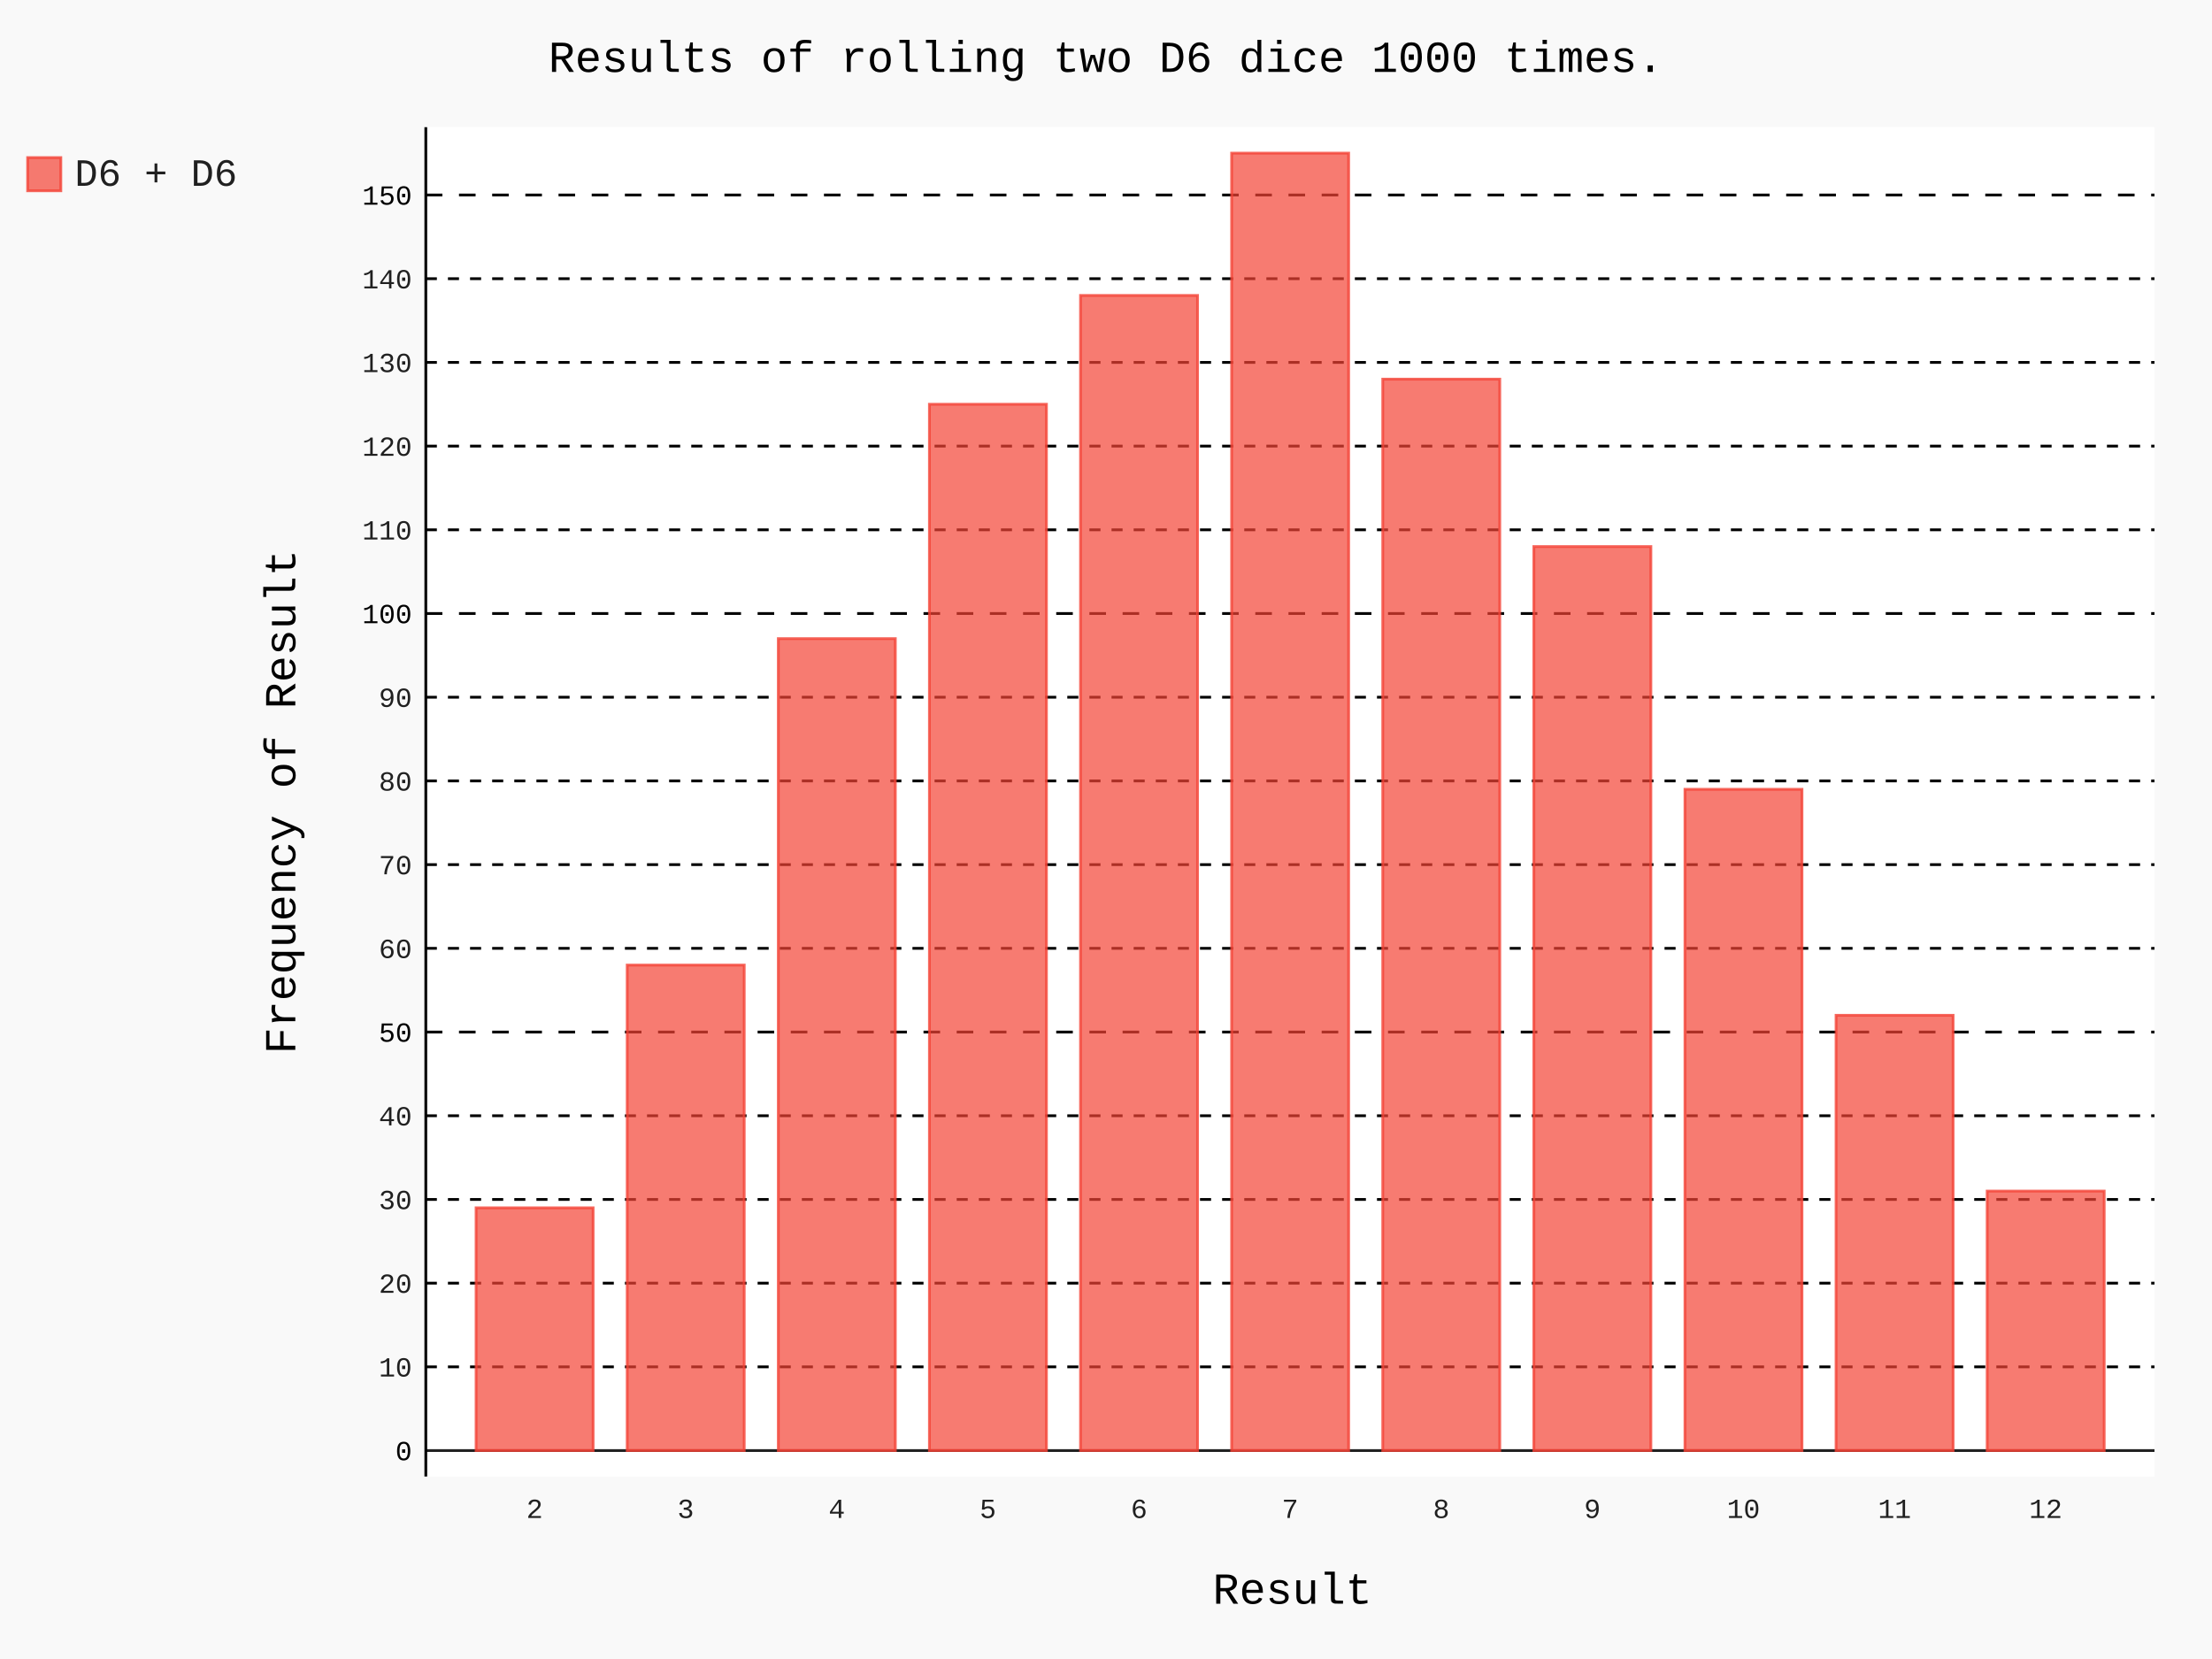
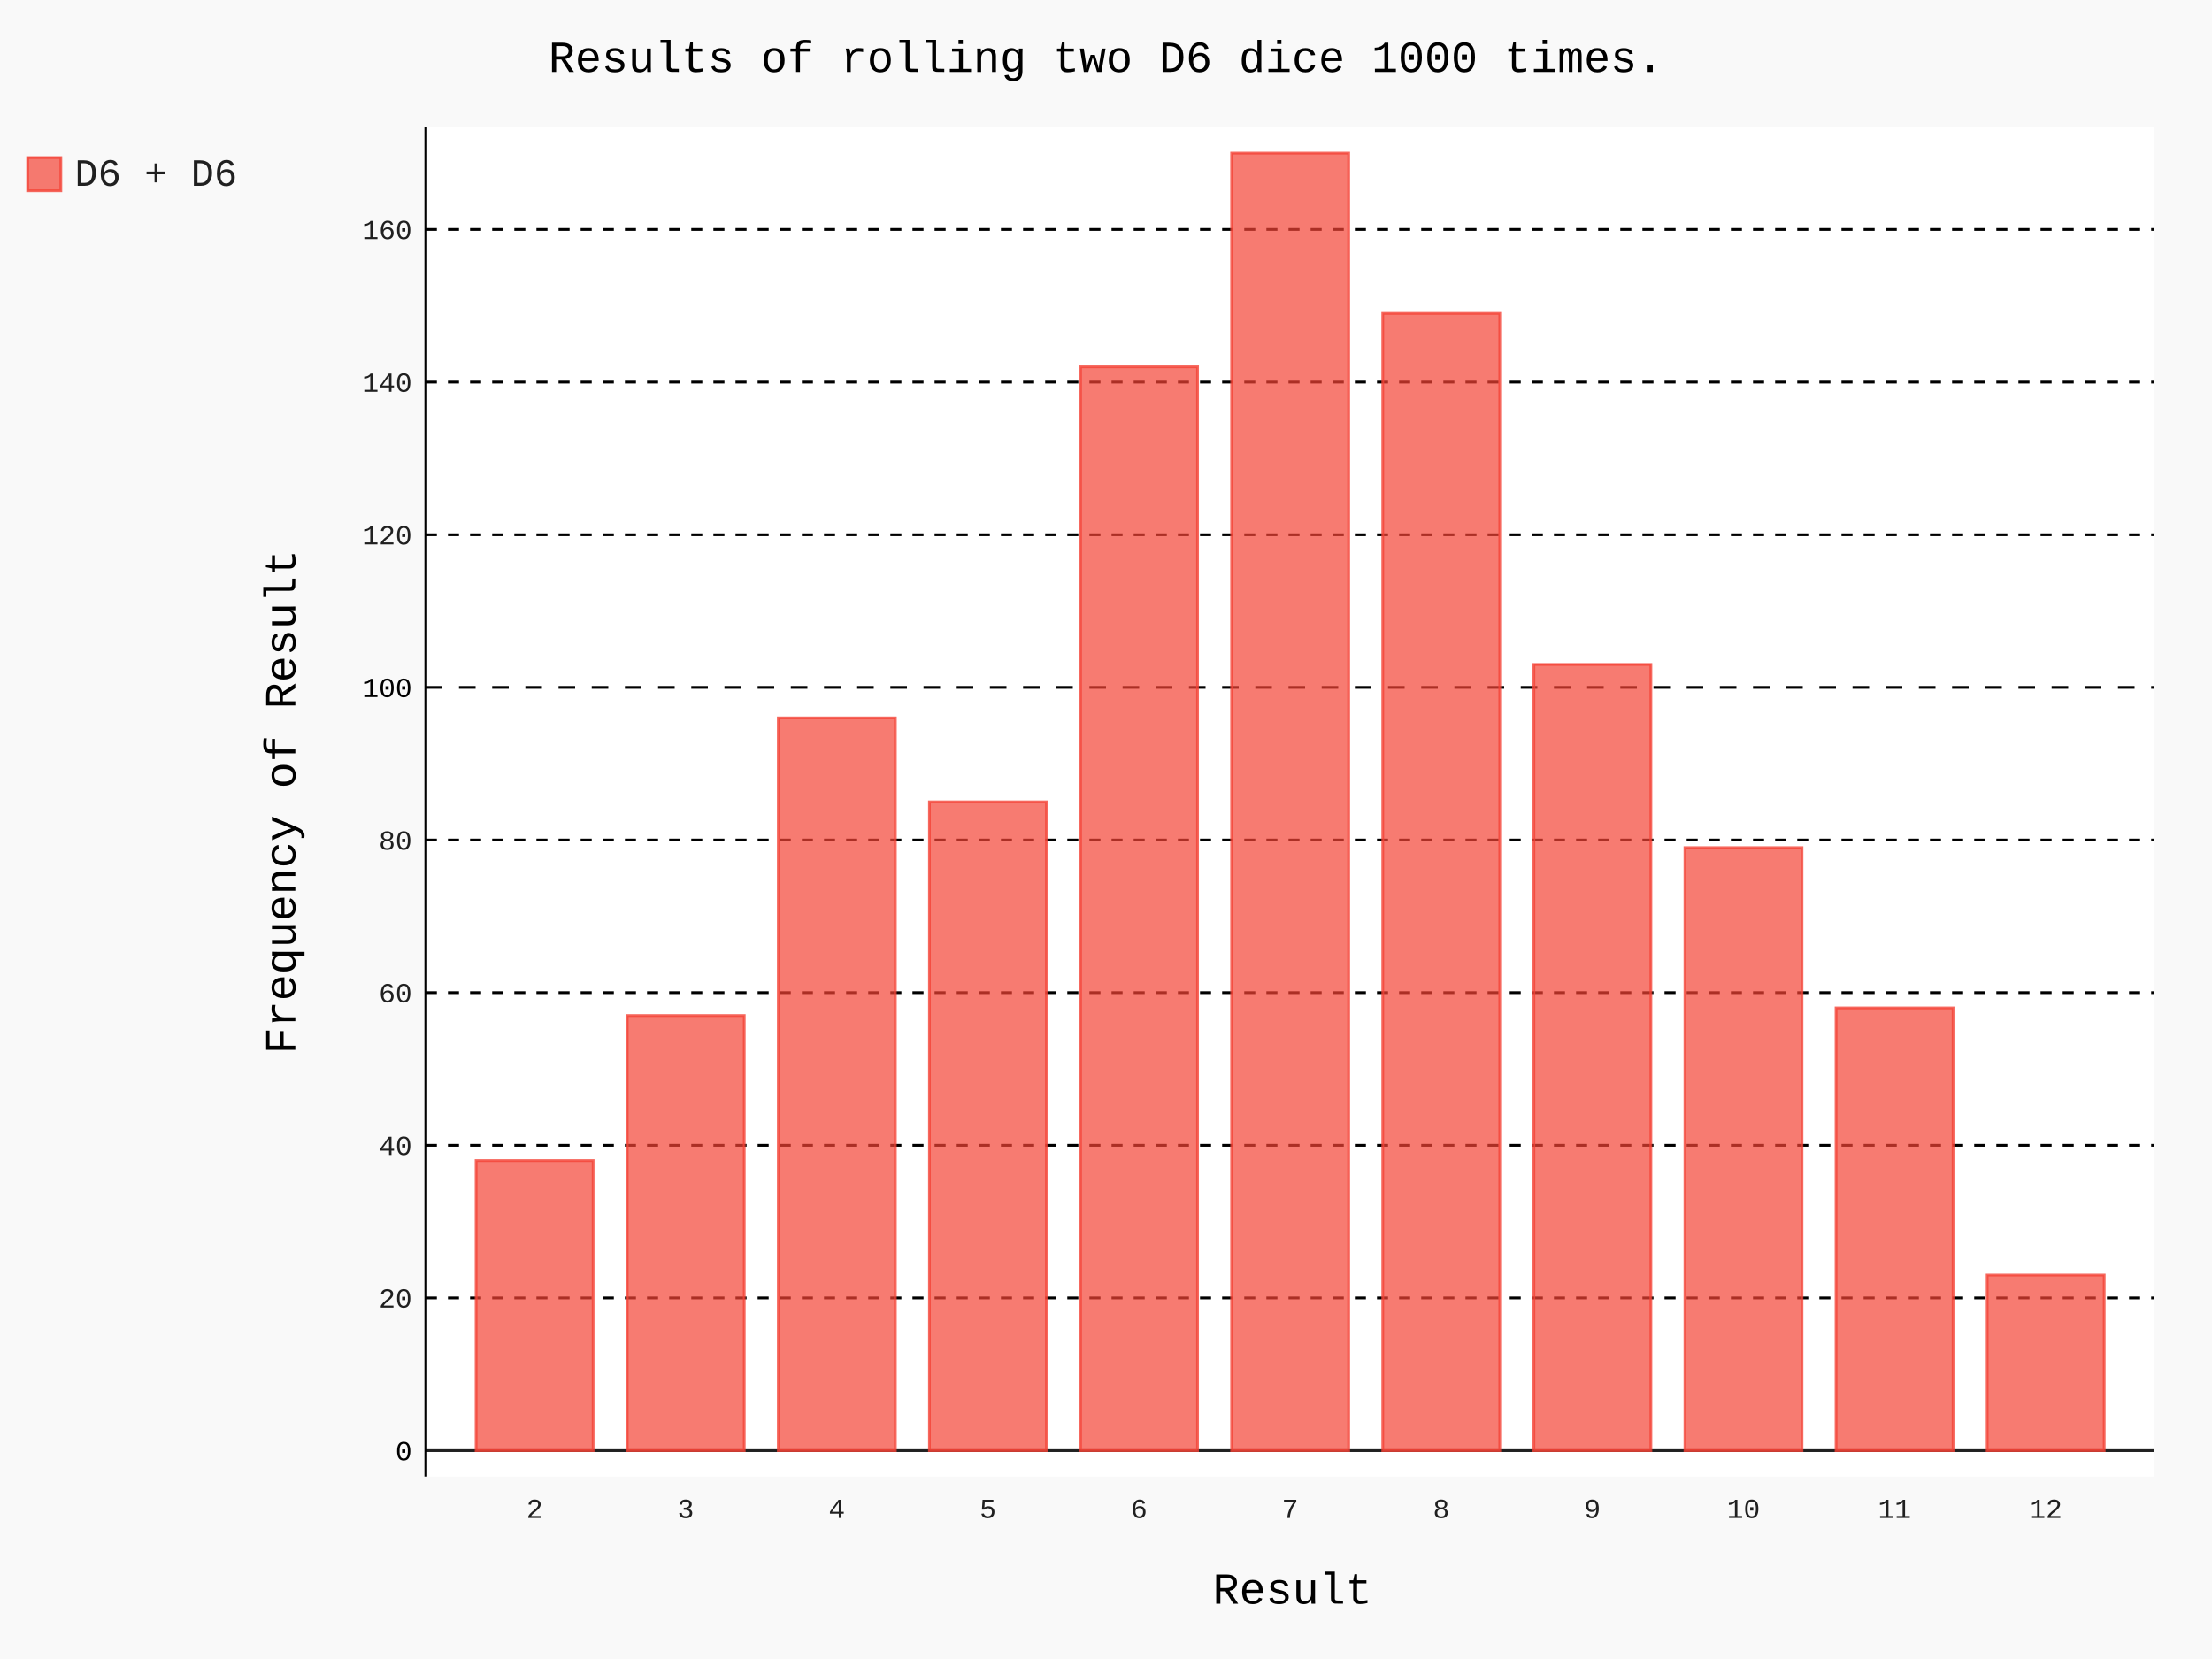
- <svg xmlns="http://www.w3.org/2000/svg" id="chart-b9a2e863-d9d8-432e-aa84-f3ffd6386647" class="pygal-chart" viewBox="0 0 800 600">
+ <svg xmlns="http://www.w3.org/2000/svg" id="chart-59ac4592-6d48-4d39-8ed8-a46a0653bc34" class="pygal-chart" viewBox="0 0 800 600">
  <defs>
-     <style type="text/css">#chart-b9a2e863-d9d8-432e-aa84-f3ffd6386647{-webkit-user-select:none;-webkit-font-smoothing:antialiased;font-family:Consolas,"Liberation Mono",Menlo,Courier,monospace}#chart-b9a2e863-d9d8-432e-aa84-f3ffd6386647 .title{font-family:Consolas,"Liberation Mono",Menlo,Courier,monospace;font-size:16px}#chart-b9a2e863-d9d8-432e-aa84-f3ffd6386647 .legends .legend text{font-family:Consolas,"Liberation Mono",Menlo,Courier,monospace;font-size:14px}#chart-b9a2e863-d9d8-432e-aa84-f3ffd6386647 .axis text{font-family:Consolas,"Liberation Mono",Menlo,Courier,monospace;font-size:10px}#chart-b9a2e863-d9d8-432e-aa84-f3ffd6386647 .axis text.major{font-family:Consolas,"Liberation Mono",Menlo,Courier,monospace;font-size:10px}#chart-b9a2e863-d9d8-432e-aa84-f3ffd6386647 .text-overlay text.value{font-family:Consolas,"Liberation Mono",Menlo,Courier,monospace;font-size:16px}#chart-b9a2e863-d9d8-432e-aa84-f3ffd6386647 .text-overlay text.label{font-family:Consolas,"Liberation Mono",Menlo,Courier,monospace;font-size:10px}#chart-b9a2e863-d9d8-432e-aa84-f3ffd6386647 .tooltip{font-family:Consolas,"Liberation Mono",Menlo,Courier,monospace;font-size:14px}#chart-b9a2e863-d9d8-432e-aa84-f3ffd6386647 text.no_data{font-family:Consolas,"Liberation Mono",Menlo,Courier,monospace;font-size:64px}
- #chart-b9a2e863-d9d8-432e-aa84-f3ffd6386647{background-color:rgba(249,249,249,1)}#chart-b9a2e863-d9d8-432e-aa84-f3ffd6386647 path,#chart-b9a2e863-d9d8-432e-aa84-f3ffd6386647 line,#chart-b9a2e863-d9d8-432e-aa84-f3ffd6386647 rect,#chart-b9a2e863-d9d8-432e-aa84-f3ffd6386647 circle{-webkit-transition:150ms;-moz-transition:150ms;transition:150ms}#chart-b9a2e863-d9d8-432e-aa84-f3ffd6386647 .graph &gt; .background{fill:rgba(249,249,249,1)}#chart-b9a2e863-d9d8-432e-aa84-f3ffd6386647 .plot &gt; .background{fill:rgba(255,255,255,1)}#chart-b9a2e863-d9d8-432e-aa84-f3ffd6386647 .graph{fill:rgba(0,0,0,.87)}#chart-b9a2e863-d9d8-432e-aa84-f3ffd6386647 text.no_data{fill:rgba(0,0,0,1)}#chart-b9a2e863-d9d8-432e-aa84-f3ffd6386647 .title{fill:rgba(0,0,0,1)}#chart-b9a2e863-d9d8-432e-aa84-f3ffd6386647 .legends .legend text{fill:rgba(0,0,0,.87)}#chart-b9a2e863-d9d8-432e-aa84-f3ffd6386647 .legends .legend:hover text{fill:rgba(0,0,0,1)}#chart-b9a2e863-d9d8-432e-aa84-f3ffd6386647 .axis .line{stroke:rgba(0,0,0,1)}#chart-b9a2e863-d9d8-432e-aa84-f3ffd6386647 .axis .guide.line{stroke:rgba(0,0,0,.54)}#chart-b9a2e863-d9d8-432e-aa84-f3ffd6386647 .axis .major.line{stroke:rgba(0,0,0,.87)}#chart-b9a2e863-d9d8-432e-aa84-f3ffd6386647 .axis text.major{fill:rgba(0,0,0,1)}#chart-b9a2e863-d9d8-432e-aa84-f3ffd6386647 .axis.y .guides:hover .guide.line,#chart-b9a2e863-d9d8-432e-aa84-f3ffd6386647 .line-graph .axis.x .guides:hover .guide.line,#chart-b9a2e863-d9d8-432e-aa84-f3ffd6386647 .stackedline-graph .axis.x .guides:hover .guide.line,#chart-b9a2e863-d9d8-432e-aa84-f3ffd6386647 .xy-graph .axis.x .guides:hover .guide.line{stroke:rgba(0,0,0,1)}#chart-b9a2e863-d9d8-432e-aa84-f3ffd6386647 .axis .guides:hover text{fill:rgba(0,0,0,1)}#chart-b9a2e863-d9d8-432e-aa84-f3ffd6386647 .reactive{fill-opacity:.7;stroke-opacity:.8;stroke-width:1}#chart-b9a2e863-d9d8-432e-aa84-f3ffd6386647 .ci{stroke:rgba(0,0,0,.87)}#chart-b9a2e863-d9d8-432e-aa84-f3ffd6386647 .reactive.active,#chart-b9a2e863-d9d8-432e-aa84-f3ffd6386647 .active .reactive{fill-opacity:.8;stroke-opacity:.9;stroke-width:4}#chart-b9a2e863-d9d8-432e-aa84-f3ffd6386647 .ci .reactive.active{stroke-width:1.5}#chart-b9a2e863-d9d8-432e-aa84-f3ffd6386647 .series text{fill:rgba(0,0,0,1)}#chart-b9a2e863-d9d8-432e-aa84-f3ffd6386647 .tooltip rect{fill:rgba(255,255,255,1);stroke:rgba(0,0,0,1);-webkit-transition:opacity 150ms;-moz-transition:opacity 150ms;transition:opacity 150ms}#chart-b9a2e863-d9d8-432e-aa84-f3ffd6386647 .tooltip .label{fill:rgba(0,0,0,.87)}#chart-b9a2e863-d9d8-432e-aa84-f3ffd6386647 .tooltip .label{fill:rgba(0,0,0,.87)}#chart-b9a2e863-d9d8-432e-aa84-f3ffd6386647 .tooltip .legend{font-size:.8em;fill:rgba(0,0,0,.54)}#chart-b9a2e863-d9d8-432e-aa84-f3ffd6386647 .tooltip .x_label{font-size:.6em;fill:rgba(0,0,0,1)}#chart-b9a2e863-d9d8-432e-aa84-f3ffd6386647 .tooltip .xlink{font-size:.5em;text-decoration:underline}#chart-b9a2e863-d9d8-432e-aa84-f3ffd6386647 .tooltip .value{font-size:1.5em}#chart-b9a2e863-d9d8-432e-aa84-f3ffd6386647 .bound{font-size:.5em}#chart-b9a2e863-d9d8-432e-aa84-f3ffd6386647 .max-value{font-size:.75em;fill:rgba(0,0,0,.54)}#chart-b9a2e863-d9d8-432e-aa84-f3ffd6386647 .map-element{fill:rgba(255,255,255,1);stroke:rgba(0,0,0,.54) !important}#chart-b9a2e863-d9d8-432e-aa84-f3ffd6386647 .map-element .reactive{fill-opacity:inherit;stroke-opacity:inherit}#chart-b9a2e863-d9d8-432e-aa84-f3ffd6386647 .color-0,#chart-b9a2e863-d9d8-432e-aa84-f3ffd6386647 .color-0 a:visited{stroke:#F44336;fill:#F44336}#chart-b9a2e863-d9d8-432e-aa84-f3ffd6386647 .text-overlay .color-0 text{fill:black}
- #chart-b9a2e863-d9d8-432e-aa84-f3ffd6386647 text.no_data{text-anchor:middle}#chart-b9a2e863-d9d8-432e-aa84-f3ffd6386647 .guide.line{fill:none}#chart-b9a2e863-d9d8-432e-aa84-f3ffd6386647 .centered{text-anchor:middle}#chart-b9a2e863-d9d8-432e-aa84-f3ffd6386647 .title{text-anchor:middle}#chart-b9a2e863-d9d8-432e-aa84-f3ffd6386647 .legends .legend text{fill-opacity:1}#chart-b9a2e863-d9d8-432e-aa84-f3ffd6386647 .axis.x text{text-anchor:middle}#chart-b9a2e863-d9d8-432e-aa84-f3ffd6386647 .axis.x:not(.web) text[transform]{text-anchor:start}#chart-b9a2e863-d9d8-432e-aa84-f3ffd6386647 .axis.x:not(.web) text[transform].backwards{text-anchor:end}#chart-b9a2e863-d9d8-432e-aa84-f3ffd6386647 .axis.y text{text-anchor:end}#chart-b9a2e863-d9d8-432e-aa84-f3ffd6386647 .axis.y text[transform].backwards{text-anchor:start}#chart-b9a2e863-d9d8-432e-aa84-f3ffd6386647 .axis.y2 text{text-anchor:start}#chart-b9a2e863-d9d8-432e-aa84-f3ffd6386647 .axis.y2 text[transform].backwards{text-anchor:end}#chart-b9a2e863-d9d8-432e-aa84-f3ffd6386647 .axis .guide.line{stroke-dasharray:4,4;stroke:black}#chart-b9a2e863-d9d8-432e-aa84-f3ffd6386647 .axis .major.guide.line{stroke-dasharray:6,6;stroke:black}#chart-b9a2e863-d9d8-432e-aa84-f3ffd6386647 .horizontal .axis.y .guide.line,#chart-b9a2e863-d9d8-432e-aa84-f3ffd6386647 .horizontal .axis.y2 .guide.line,#chart-b9a2e863-d9d8-432e-aa84-f3ffd6386647 .vertical .axis.x .guide.line{opacity:0}#chart-b9a2e863-d9d8-432e-aa84-f3ffd6386647 .horizontal .axis.always_show .guide.line,#chart-b9a2e863-d9d8-432e-aa84-f3ffd6386647 .vertical .axis.always_show .guide.line{opacity:1 !important}#chart-b9a2e863-d9d8-432e-aa84-f3ffd6386647 .axis.y .guides:hover .guide.line,#chart-b9a2e863-d9d8-432e-aa84-f3ffd6386647 .axis.y2 .guides:hover .guide.line,#chart-b9a2e863-d9d8-432e-aa84-f3ffd6386647 .axis.x .guides:hover .guide.line{opacity:1}#chart-b9a2e863-d9d8-432e-aa84-f3ffd6386647 .axis .guides:hover text{opacity:1}#chart-b9a2e863-d9d8-432e-aa84-f3ffd6386647 .nofill{fill:none}#chart-b9a2e863-d9d8-432e-aa84-f3ffd6386647 .subtle-fill{fill-opacity:.2}#chart-b9a2e863-d9d8-432e-aa84-f3ffd6386647 .dot{stroke-width:1px;fill-opacity:1;stroke-opacity:1}#chart-b9a2e863-d9d8-432e-aa84-f3ffd6386647 .dot.active{stroke-width:5px}#chart-b9a2e863-d9d8-432e-aa84-f3ffd6386647 .dot.negative{fill:transparent}#chart-b9a2e863-d9d8-432e-aa84-f3ffd6386647 text,#chart-b9a2e863-d9d8-432e-aa84-f3ffd6386647 tspan{stroke:none !important}#chart-b9a2e863-d9d8-432e-aa84-f3ffd6386647 .series text.active{opacity:1}#chart-b9a2e863-d9d8-432e-aa84-f3ffd6386647 .tooltip rect{fill-opacity:.95;stroke-width:.5}#chart-b9a2e863-d9d8-432e-aa84-f3ffd6386647 .tooltip text{fill-opacity:1}#chart-b9a2e863-d9d8-432e-aa84-f3ffd6386647 .showable{visibility:hidden}#chart-b9a2e863-d9d8-432e-aa84-f3ffd6386647 .showable.shown{visibility:visible}#chart-b9a2e863-d9d8-432e-aa84-f3ffd6386647 .gauge-background{fill:rgba(229,229,229,1);stroke:none}#chart-b9a2e863-d9d8-432e-aa84-f3ffd6386647 .bg-lines{stroke:rgba(249,249,249,1);stroke-width:2px}</style>
+     <style type="text/css">#chart-59ac4592-6d48-4d39-8ed8-a46a0653bc34{-webkit-user-select:none;-webkit-font-smoothing:antialiased;font-family:Consolas,"Liberation Mono",Menlo,Courier,monospace}#chart-59ac4592-6d48-4d39-8ed8-a46a0653bc34 .title{font-family:Consolas,"Liberation Mono",Menlo,Courier,monospace;font-size:16px}#chart-59ac4592-6d48-4d39-8ed8-a46a0653bc34 .legends .legend text{font-family:Consolas,"Liberation Mono",Menlo,Courier,monospace;font-size:14px}#chart-59ac4592-6d48-4d39-8ed8-a46a0653bc34 .axis text{font-family:Consolas,"Liberation Mono",Menlo,Courier,monospace;font-size:10px}#chart-59ac4592-6d48-4d39-8ed8-a46a0653bc34 .axis text.major{font-family:Consolas,"Liberation Mono",Menlo,Courier,monospace;font-size:10px}#chart-59ac4592-6d48-4d39-8ed8-a46a0653bc34 .text-overlay text.value{font-family:Consolas,"Liberation Mono",Menlo,Courier,monospace;font-size:16px}#chart-59ac4592-6d48-4d39-8ed8-a46a0653bc34 .text-overlay text.label{font-family:Consolas,"Liberation Mono",Menlo,Courier,monospace;font-size:10px}#chart-59ac4592-6d48-4d39-8ed8-a46a0653bc34 .tooltip{font-family:Consolas,"Liberation Mono",Menlo,Courier,monospace;font-size:14px}#chart-59ac4592-6d48-4d39-8ed8-a46a0653bc34 text.no_data{font-family:Consolas,"Liberation Mono",Menlo,Courier,monospace;font-size:64px}
+ #chart-59ac4592-6d48-4d39-8ed8-a46a0653bc34{background-color:rgba(249,249,249,1)}#chart-59ac4592-6d48-4d39-8ed8-a46a0653bc34 path,#chart-59ac4592-6d48-4d39-8ed8-a46a0653bc34 line,#chart-59ac4592-6d48-4d39-8ed8-a46a0653bc34 rect,#chart-59ac4592-6d48-4d39-8ed8-a46a0653bc34 circle{-webkit-transition:150ms;-moz-transition:150ms;transition:150ms}#chart-59ac4592-6d48-4d39-8ed8-a46a0653bc34 .graph &gt; .background{fill:rgba(249,249,249,1)}#chart-59ac4592-6d48-4d39-8ed8-a46a0653bc34 .plot &gt; .background{fill:rgba(255,255,255,1)}#chart-59ac4592-6d48-4d39-8ed8-a46a0653bc34 .graph{fill:rgba(0,0,0,.87)}#chart-59ac4592-6d48-4d39-8ed8-a46a0653bc34 text.no_data{fill:rgba(0,0,0,1)}#chart-59ac4592-6d48-4d39-8ed8-a46a0653bc34 .title{fill:rgba(0,0,0,1)}#chart-59ac4592-6d48-4d39-8ed8-a46a0653bc34 .legends .legend text{fill:rgba(0,0,0,.87)}#chart-59ac4592-6d48-4d39-8ed8-a46a0653bc34 .legends .legend:hover text{fill:rgba(0,0,0,1)}#chart-59ac4592-6d48-4d39-8ed8-a46a0653bc34 .axis .line{stroke:rgba(0,0,0,1)}#chart-59ac4592-6d48-4d39-8ed8-a46a0653bc34 .axis .guide.line{stroke:rgba(0,0,0,.54)}#chart-59ac4592-6d48-4d39-8ed8-a46a0653bc34 .axis .major.line{stroke:rgba(0,0,0,.87)}#chart-59ac4592-6d48-4d39-8ed8-a46a0653bc34 .axis text.major{fill:rgba(0,0,0,1)}#chart-59ac4592-6d48-4d39-8ed8-a46a0653bc34 .axis.y .guides:hover .guide.line,#chart-59ac4592-6d48-4d39-8ed8-a46a0653bc34 .line-graph .axis.x .guides:hover .guide.line,#chart-59ac4592-6d48-4d39-8ed8-a46a0653bc34 .stackedline-graph .axis.x .guides:hover .guide.line,#chart-59ac4592-6d48-4d39-8ed8-a46a0653bc34 .xy-graph .axis.x .guides:hover .guide.line{stroke:rgba(0,0,0,1)}#chart-59ac4592-6d48-4d39-8ed8-a46a0653bc34 .axis .guides:hover text{fill:rgba(0,0,0,1)}#chart-59ac4592-6d48-4d39-8ed8-a46a0653bc34 .reactive{fill-opacity:.7;stroke-opacity:.8;stroke-width:1}#chart-59ac4592-6d48-4d39-8ed8-a46a0653bc34 .ci{stroke:rgba(0,0,0,.87)}#chart-59ac4592-6d48-4d39-8ed8-a46a0653bc34 .reactive.active,#chart-59ac4592-6d48-4d39-8ed8-a46a0653bc34 .active .reactive{fill-opacity:.8;stroke-opacity:.9;stroke-width:4}#chart-59ac4592-6d48-4d39-8ed8-a46a0653bc34 .ci .reactive.active{stroke-width:1.5}#chart-59ac4592-6d48-4d39-8ed8-a46a0653bc34 .series text{fill:rgba(0,0,0,1)}#chart-59ac4592-6d48-4d39-8ed8-a46a0653bc34 .tooltip rect{fill:rgba(255,255,255,1);stroke:rgba(0,0,0,1);-webkit-transition:opacity 150ms;-moz-transition:opacity 150ms;transition:opacity 150ms}#chart-59ac4592-6d48-4d39-8ed8-a46a0653bc34 .tooltip .label{fill:rgba(0,0,0,.87)}#chart-59ac4592-6d48-4d39-8ed8-a46a0653bc34 .tooltip .label{fill:rgba(0,0,0,.87)}#chart-59ac4592-6d48-4d39-8ed8-a46a0653bc34 .tooltip .legend{font-size:.8em;fill:rgba(0,0,0,.54)}#chart-59ac4592-6d48-4d39-8ed8-a46a0653bc34 .tooltip .x_label{font-size:.6em;fill:rgba(0,0,0,1)}#chart-59ac4592-6d48-4d39-8ed8-a46a0653bc34 .tooltip .xlink{font-size:.5em;text-decoration:underline}#chart-59ac4592-6d48-4d39-8ed8-a46a0653bc34 .tooltip .value{font-size:1.5em}#chart-59ac4592-6d48-4d39-8ed8-a46a0653bc34 .bound{font-size:.5em}#chart-59ac4592-6d48-4d39-8ed8-a46a0653bc34 .max-value{font-size:.75em;fill:rgba(0,0,0,.54)}#chart-59ac4592-6d48-4d39-8ed8-a46a0653bc34 .map-element{fill:rgba(255,255,255,1);stroke:rgba(0,0,0,.54) !important}#chart-59ac4592-6d48-4d39-8ed8-a46a0653bc34 .map-element .reactive{fill-opacity:inherit;stroke-opacity:inherit}#chart-59ac4592-6d48-4d39-8ed8-a46a0653bc34 .color-0,#chart-59ac4592-6d48-4d39-8ed8-a46a0653bc34 .color-0 a:visited{stroke:#F44336;fill:#F44336}#chart-59ac4592-6d48-4d39-8ed8-a46a0653bc34 .text-overlay .color-0 text{fill:black}
+ #chart-59ac4592-6d48-4d39-8ed8-a46a0653bc34 text.no_data{text-anchor:middle}#chart-59ac4592-6d48-4d39-8ed8-a46a0653bc34 .guide.line{fill:none}#chart-59ac4592-6d48-4d39-8ed8-a46a0653bc34 .centered{text-anchor:middle}#chart-59ac4592-6d48-4d39-8ed8-a46a0653bc34 .title{text-anchor:middle}#chart-59ac4592-6d48-4d39-8ed8-a46a0653bc34 .legends .legend text{fill-opacity:1}#chart-59ac4592-6d48-4d39-8ed8-a46a0653bc34 .axis.x text{text-anchor:middle}#chart-59ac4592-6d48-4d39-8ed8-a46a0653bc34 .axis.x:not(.web) text[transform]{text-anchor:start}#chart-59ac4592-6d48-4d39-8ed8-a46a0653bc34 .axis.x:not(.web) text[transform].backwards{text-anchor:end}#chart-59ac4592-6d48-4d39-8ed8-a46a0653bc34 .axis.y text{text-anchor:end}#chart-59ac4592-6d48-4d39-8ed8-a46a0653bc34 .axis.y text[transform].backwards{text-anchor:start}#chart-59ac4592-6d48-4d39-8ed8-a46a0653bc34 .axis.y2 text{text-anchor:start}#chart-59ac4592-6d48-4d39-8ed8-a46a0653bc34 .axis.y2 text[transform].backwards{text-anchor:end}#chart-59ac4592-6d48-4d39-8ed8-a46a0653bc34 .axis .guide.line{stroke-dasharray:4,4;stroke:black}#chart-59ac4592-6d48-4d39-8ed8-a46a0653bc34 .axis .major.guide.line{stroke-dasharray:6,6;stroke:black}#chart-59ac4592-6d48-4d39-8ed8-a46a0653bc34 .horizontal .axis.y .guide.line,#chart-59ac4592-6d48-4d39-8ed8-a46a0653bc34 .horizontal .axis.y2 .guide.line,#chart-59ac4592-6d48-4d39-8ed8-a46a0653bc34 .vertical .axis.x .guide.line{opacity:0}#chart-59ac4592-6d48-4d39-8ed8-a46a0653bc34 .horizontal .axis.always_show .guide.line,#chart-59ac4592-6d48-4d39-8ed8-a46a0653bc34 .vertical .axis.always_show .guide.line{opacity:1 !important}#chart-59ac4592-6d48-4d39-8ed8-a46a0653bc34 .axis.y .guides:hover .guide.line,#chart-59ac4592-6d48-4d39-8ed8-a46a0653bc34 .axis.y2 .guides:hover .guide.line,#chart-59ac4592-6d48-4d39-8ed8-a46a0653bc34 .axis.x .guides:hover .guide.line{opacity:1}#chart-59ac4592-6d48-4d39-8ed8-a46a0653bc34 .axis .guides:hover text{opacity:1}#chart-59ac4592-6d48-4d39-8ed8-a46a0653bc34 .nofill{fill:none}#chart-59ac4592-6d48-4d39-8ed8-a46a0653bc34 .subtle-fill{fill-opacity:.2}#chart-59ac4592-6d48-4d39-8ed8-a46a0653bc34 .dot{stroke-width:1px;fill-opacity:1;stroke-opacity:1}#chart-59ac4592-6d48-4d39-8ed8-a46a0653bc34 .dot.active{stroke-width:5px}#chart-59ac4592-6d48-4d39-8ed8-a46a0653bc34 .dot.negative{fill:transparent}#chart-59ac4592-6d48-4d39-8ed8-a46a0653bc34 text,#chart-59ac4592-6d48-4d39-8ed8-a46a0653bc34 tspan{stroke:none !important}#chart-59ac4592-6d48-4d39-8ed8-a46a0653bc34 .series text.active{opacity:1}#chart-59ac4592-6d48-4d39-8ed8-a46a0653bc34 .tooltip rect{fill-opacity:.95;stroke-width:.5}#chart-59ac4592-6d48-4d39-8ed8-a46a0653bc34 .tooltip text{fill-opacity:1}#chart-59ac4592-6d48-4d39-8ed8-a46a0653bc34 .showable{visibility:hidden}#chart-59ac4592-6d48-4d39-8ed8-a46a0653bc34 .showable.shown{visibility:visible}#chart-59ac4592-6d48-4d39-8ed8-a46a0653bc34 .gauge-background{fill:rgba(229,229,229,1);stroke:none}#chart-59ac4592-6d48-4d39-8ed8-a46a0653bc34 .bg-lines{stroke:rgba(249,249,249,1);stroke-width:2px}</style>
  </defs>
  <g class="graph bar-graph vertical">
    <rect x="0" y="0" width="800" height="600" class="background" />
    <g transform="translate(154, 46)" class="plot">
      <rect x="0" y="0" width="625.2" height="488" class="background" />
      <g class="axis y always_show">
        <g class="guides">
          <path d="M0 478.615 h625.2" class="axis major line" />
          <text x="-5" y="482.115" class="major">0</text>
        </g>
        <g class="guides">
-           <path d="M0 448.342 h625.2" class="guide line" />
-           <text x="-5" y="451.842" class="">10</text>
+           <path d="M0 423.412 h625.2" class="guide line" />
+           <text x="-5" y="426.912" class="">20</text>
        </g>
        <g class="guides">
-           <path d="M0 418.069 h625.2" class="guide line" />
-           <text x="-5" y="421.569" class="">20</text>
+           <path d="M0 368.208 h625.2" class="guide line" />
+           <text x="-5" y="371.708" class="">40</text>
        </g>
        <g class="guides">
-           <path d="M0 387.797 h625.2" class="guide line" />
-           <text x="-5" y="391.297" class="">30</text>
+           <path d="M0 313.005 h625.2" class="guide line" />
+           <text x="-5" y="316.505" class="">60</text>
        </g>
        <g class="guides">
-           <path d="M0 357.524 h625.2" class="guide line" />
-           <text x="-5" y="361.024" class="">40</text>
+           <path d="M0 257.801 h625.2" class="guide line" />
+           <text x="-5" y="261.301" class="">80</text>
        </g>
        <g class="guides">
-           <path d="M0 327.251 h625.2" class="major guide line" />
-           <text x="-5" y="330.751" class="major">50</text>
+           <path d="M0 202.597 h625.2" class="major guide line" />
+           <text x="-5" y="206.097" class="major">100</text>
        </g>
        <g class="guides">
-           <path d="M0 296.978 h625.2" class="guide line" />
-           <text x="-5" y="300.478" class="">60</text>
+           <path d="M0 147.394 h625.2" class="guide line" />
+           <text x="-5" y="150.894" class="">120</text>
        </g>
        <g class="guides">
-           <path d="M0 266.705 h625.2" class="guide line" />
-           <text x="-5" y="270.205" class="">70</text>
+           <path d="M0 92.19 h625.2" class="guide line" />
+           <text x="-5" y="95.69" class="">140</text>
        </g>
        <g class="guides">
-           <path d="M0 236.432 h625.2" class="guide line" />
-           <text x="-5" y="239.932" class="">80</text>
-         </g>
-         <g class="guides">
-           <path d="M0 206.159 h625.2" class="guide line" />
-           <text x="-5" y="209.659" class="">90</text>
-         </g>
-         <g class="guides">
-           <path d="M0 175.886 h625.2" class="major guide line" />
-           <text x="-5" y="179.386" class="major">100</text>
-         </g>
-         <g class="guides">
-           <path d="M0 145.613 h625.2" class="guide line" />
-           <text x="-5" y="149.113" class="">110</text>
-         </g>
-         <g class="guides">
-           <path d="M0 115.34 h625.2" class="guide line" />
-           <text x="-5" y="118.84" class="">120</text>
-         </g>
-         <g class="guides">
-           <path d="M0 85.067 h625.2" class="guide line" />
-           <text x="-5" y="88.567" class="">130</text>
-         </g>
-         <g class="guides">
-           <path d="M0 54.794 h625.2" class="guide line" />
-           <text x="-5" y="58.294" class="">140</text>
-         </g>
-         <g class="guides">
-           <path d="M0 24.521 h625.2" class="major guide line" />
-           <text x="-5" y="28.021" class="major">150</text>
+           <path d="M0 36.986 h625.2" class="guide line" />
+           <text x="-5" y="40.486" class="">160</text>
        </g>
      </g>
      <g class="axis x">
        <path d="M0 0 v488" class="line" />
        <g class="guides">
          <path d="M39.348 0 v488" class="guide line" />
          <text x="39.348" y="503.0" class="">2</text>
        </g>
        <g class="guides">
          <path d="M93.999 0 v488" class="guide line" />
          <text x="93.999" y="503.0" class="">3</text>
        </g>
        <g class="guides">
          <path d="M148.649 0 v488" class="guide line" />
          <text x="148.649" y="503.0" class="">4</text>
        </g>
        <g class="guides">
          <path d="M203.299 0 v488" class="guide line" />
          <text x="203.299" y="503.0" class="">5</text>
        </g>
        <g class="guides">
          <path d="M257.95 0 v488" class="guide line" />
          <text x="257.95" y="503.0" class="">6</text>
        </g>
        <g class="guides">
          <path d="M312.6 0 v488" class="guide line" />
          <text x="312.6" y="503.0" class="">7</text>
        </g>
        <g class="guides">
          <path d="M367.25 0 v488" class="guide line" />
          <text x="367.25" y="503.0" class="">8</text>
        </g>
        <g class="guides">
          <path d="M421.901 0 v488" class="guide line" />
          <text x="421.901" y="503.0" class="">9</text>
        </g>
        <g class="guides">
          <path d="M476.551 0 v488" class="guide line" />
          <text x="476.551" y="503.0" class="">10</text>
        </g>
        <g class="guides">
          <path d="M531.201 0 v488" class="guide line" />
          <text x="531.201" y="503.0" class="">11</text>
        </g>
        <g class="guides">
          <path d="M585.852 0 v488" class="guide line" />
          <text x="585.852" y="503.0" class="">12</text>
        </g>
      </g>
      <g class="series serie-0 color-0">
        <g class="bars">
          <g class="bar">
-             <rect x="18.188" y="390.824" rx="0" ry="0" width="42.321" height="87.792" class="rect reactive tooltip-trigger" />
+             <rect x="18.188" y="373.729" rx="0" ry="0" width="42.321" height="104.887" class="rect reactive tooltip-trigger" />
          </g>
          <g class="bar">
-             <rect x="72.838" y="303.032" rx="0" ry="0" width="42.321" height="175.583" class="rect reactive tooltip-trigger" />
+             <rect x="72.838" y="321.285" rx="0" ry="0" width="42.321" height="157.33" class="rect reactive tooltip-trigger" />
          </g>
          <g class="bar">
-             <rect x="127.488" y="184.968" rx="0" ry="0" width="42.321" height="293.648" class="rect reactive tooltip-trigger" />
+             <rect x="127.488" y="213.638" rx="0" ry="0" width="42.321" height="264.977" class="rect reactive tooltip-trigger" />
          </g>
          <g class="bar">
-             <rect x="182.139" y="100.203" rx="0" ry="0" width="42.321" height="378.412" class="rect reactive tooltip-trigger" />
+             <rect x="182.139" y="244.0" rx="0" ry="0" width="42.321" height="234.615" class="rect reactive tooltip-trigger" />
          </g>
          <g class="bar">
-             <rect x="236.789" y="60.849" rx="0" ry="0" width="42.321" height="417.767" class="rect reactive tooltip-trigger" />
+             <rect x="236.789" y="86.67" rx="0" ry="0" width="42.321" height="391.946" class="rect reactive tooltip-trigger" />
          </g>
          <g class="bar">
            <rect x="291.439" y="9.385" rx="0" ry="0" width="42.321" height="469.231" class="rect reactive tooltip-trigger" />
          </g>
          <g class="bar">
-             <rect x="346.09" y="91.122" rx="0" ry="0" width="42.321" height="387.494" class="rect reactive tooltip-trigger" />
+             <rect x="346.09" y="67.348" rx="0" ry="0" width="42.321" height="411.267" class="rect reactive tooltip-trigger" />
          </g>
          <g class="bar">
-             <rect x="400.74" y="151.667" rx="0" ry="0" width="42.321" height="326.948" class="rect reactive tooltip-trigger" />
+             <rect x="400.74" y="194.317" rx="0" ry="0" width="42.321" height="284.299" class="rect reactive tooltip-trigger" />
          </g>
          <g class="bar">
-             <rect x="455.39" y="239.459" rx="0" ry="0" width="42.321" height="239.156" class="rect reactive tooltip-trigger" />
+             <rect x="455.39" y="260.561" rx="0" ry="0" width="42.321" height="218.054" class="rect reactive tooltip-trigger" />
          </g>
          <g class="bar">
-             <rect x="510.041" y="321.196" rx="0" ry="0" width="42.321" height="157.419" class="rect reactive tooltip-trigger" />
+             <rect x="510.041" y="318.525" rx="0" ry="0" width="42.321" height="160.09" class="rect reactive tooltip-trigger" />
          </g>
          <g class="bar">
-             <rect x="564.691" y="384.769" rx="0" ry="0" width="42.321" height="93.846" class="rect reactive tooltip-trigger" />
+             <rect x="564.691" y="415.131" rx="0" ry="0" width="42.321" height="63.484" class="rect reactive tooltip-trigger" />
          </g>
        </g>
      </g>
    </g>
    <g class="titles">
      <text x="400.0" y="26" class="title plot_title">Results of rolling two D6 dice 1000 times.</text>
      <text x="467.4" y="580" class="title">Result</text>
      <text x="80.8" y="316.0" class="title" transform="rotate(-90 80.8 290)">Frequency of Result</text>
    </g>
    <g transform="translate(154, 46)" class="plot overlay">
      <g class="series serie-0 color-0" />
    </g>
    <g transform="translate(154, 46)" class="plot text-overlay">
      <g class="series serie-0 color-0" />
    </g>
    <g transform="translate(154, 46)" class="plot tooltip-overlay">
      <g transform="translate(0 0)" style="opacity: 0" class="tooltip">
        <rect rx="0" ry="0" width="0" height="0" class="tooltip-box" />
        <g class="text" />
      </g>
    </g>
    <g transform="translate(10, 56)" class="legends">
      <g id="activate-serie-0" class="legend reactive activate-serie">
        <rect x="0.0" y="1.0" width="12" height="12" class="color-0 reactive" />
        <text x="17.0" y="11.2">D6 + D6</text>
      </g>
    </g>
    <g transform="translate(790, 56)" class="legends" />
  </g>
</svg>
